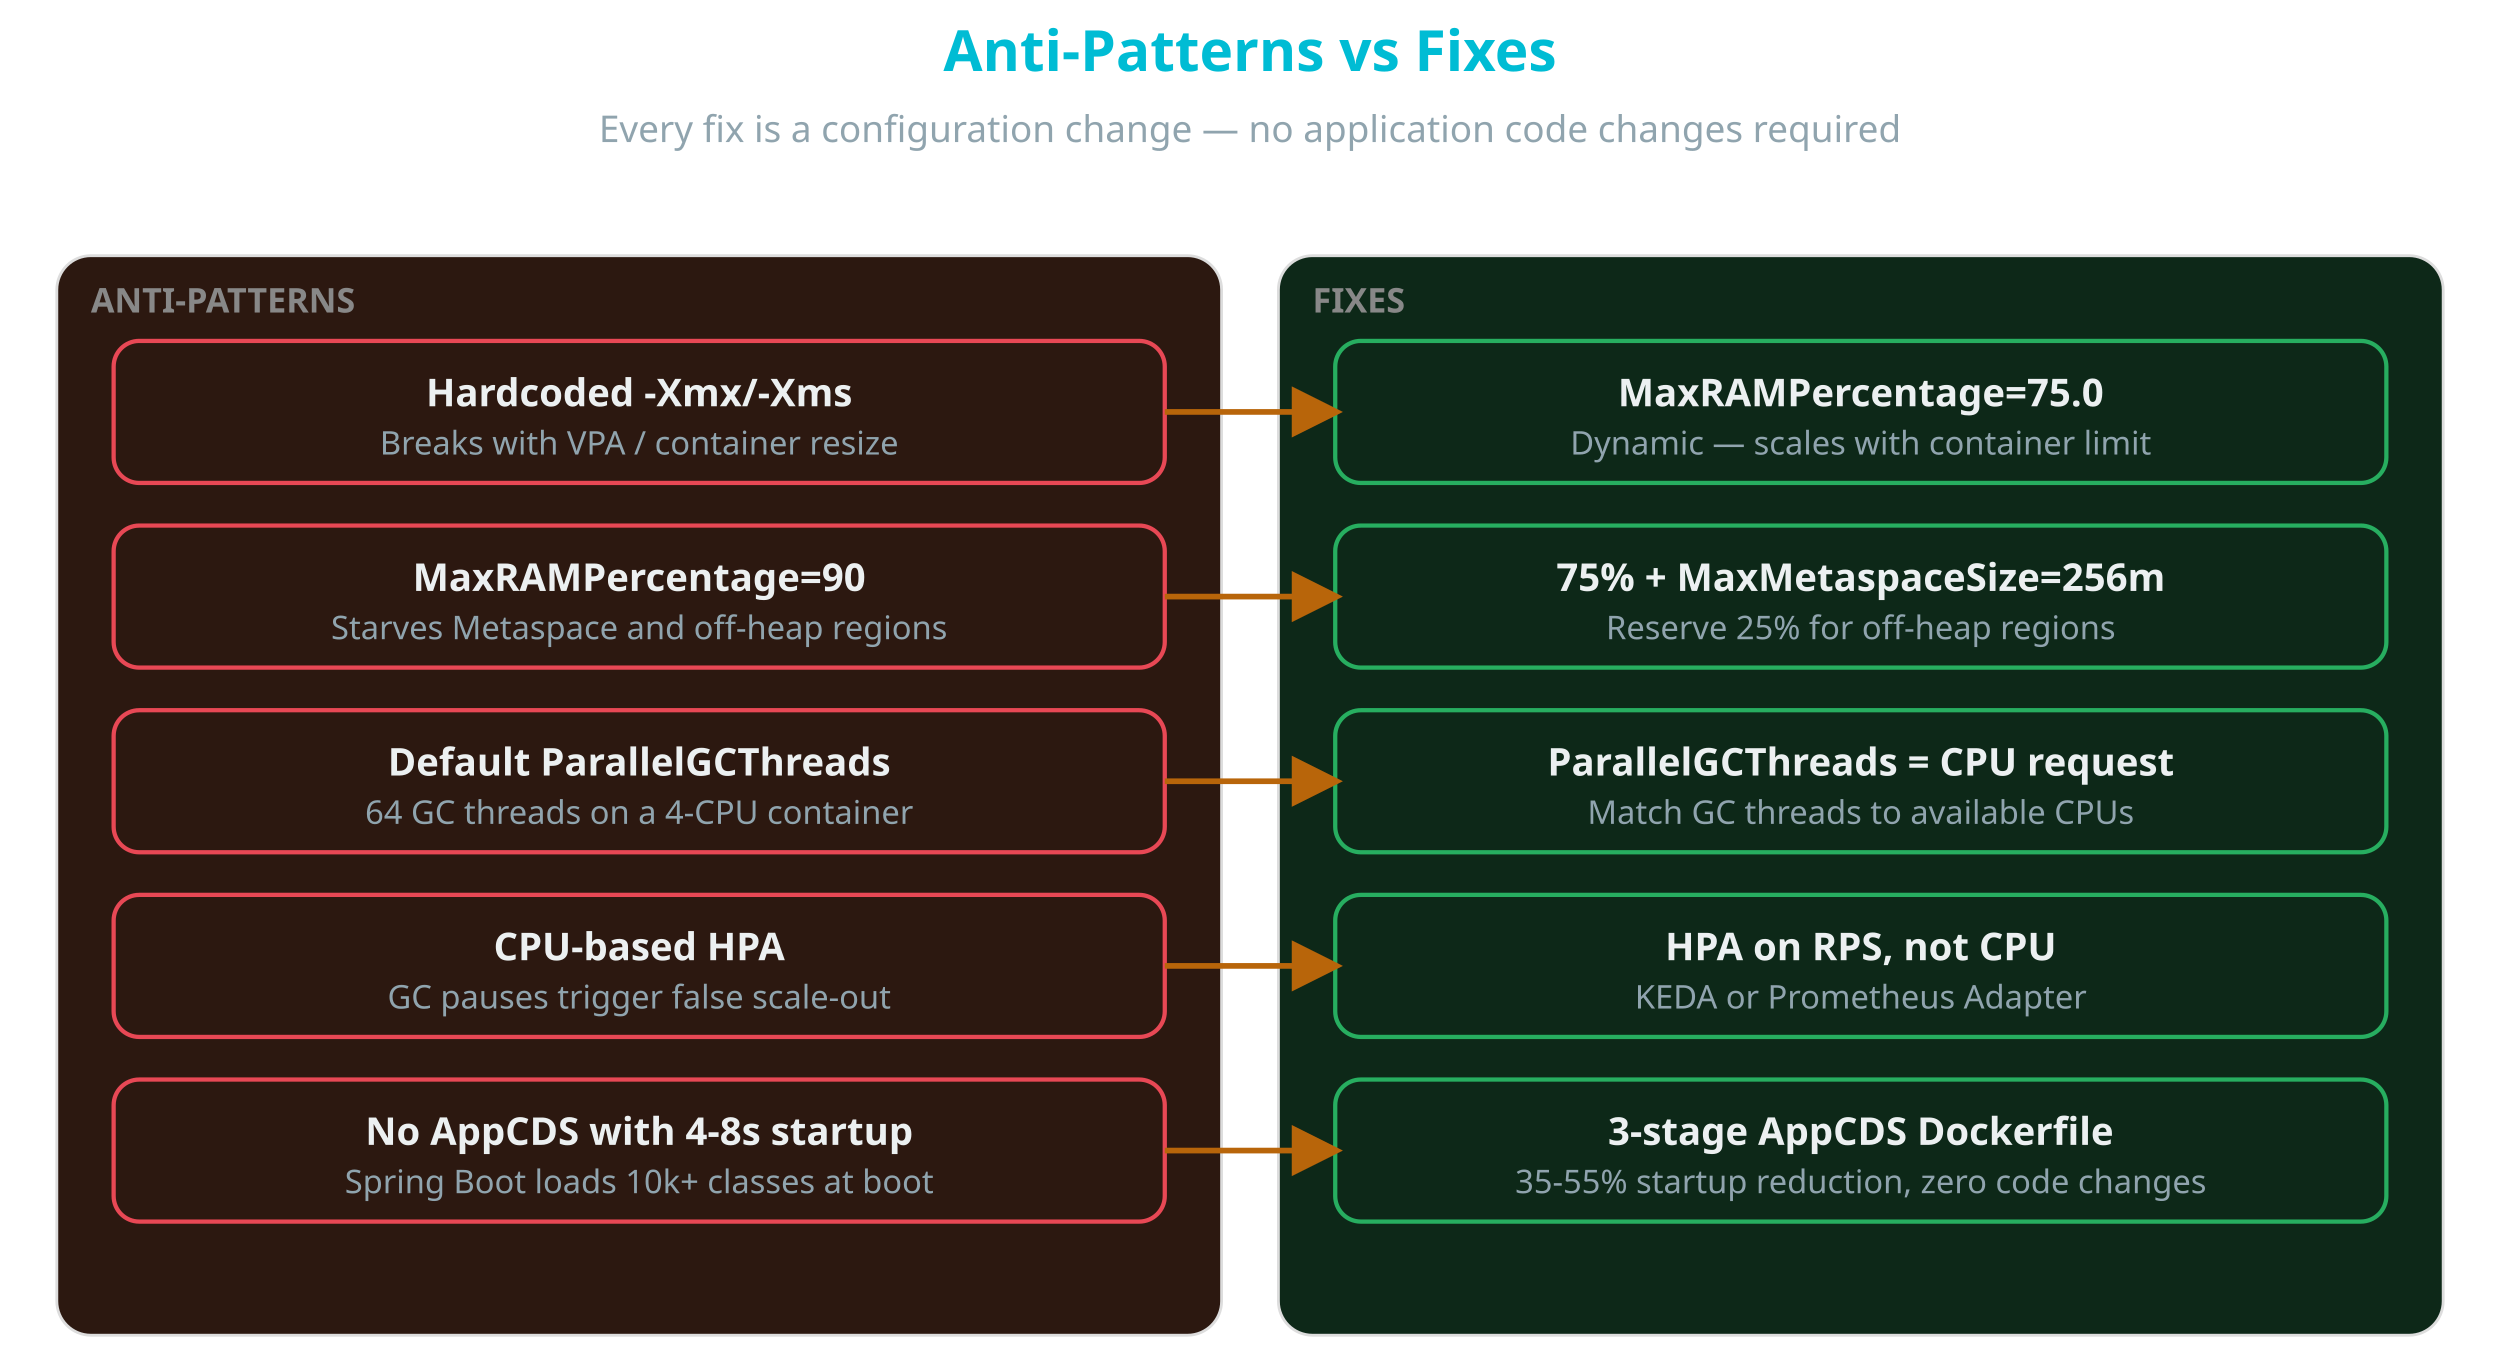
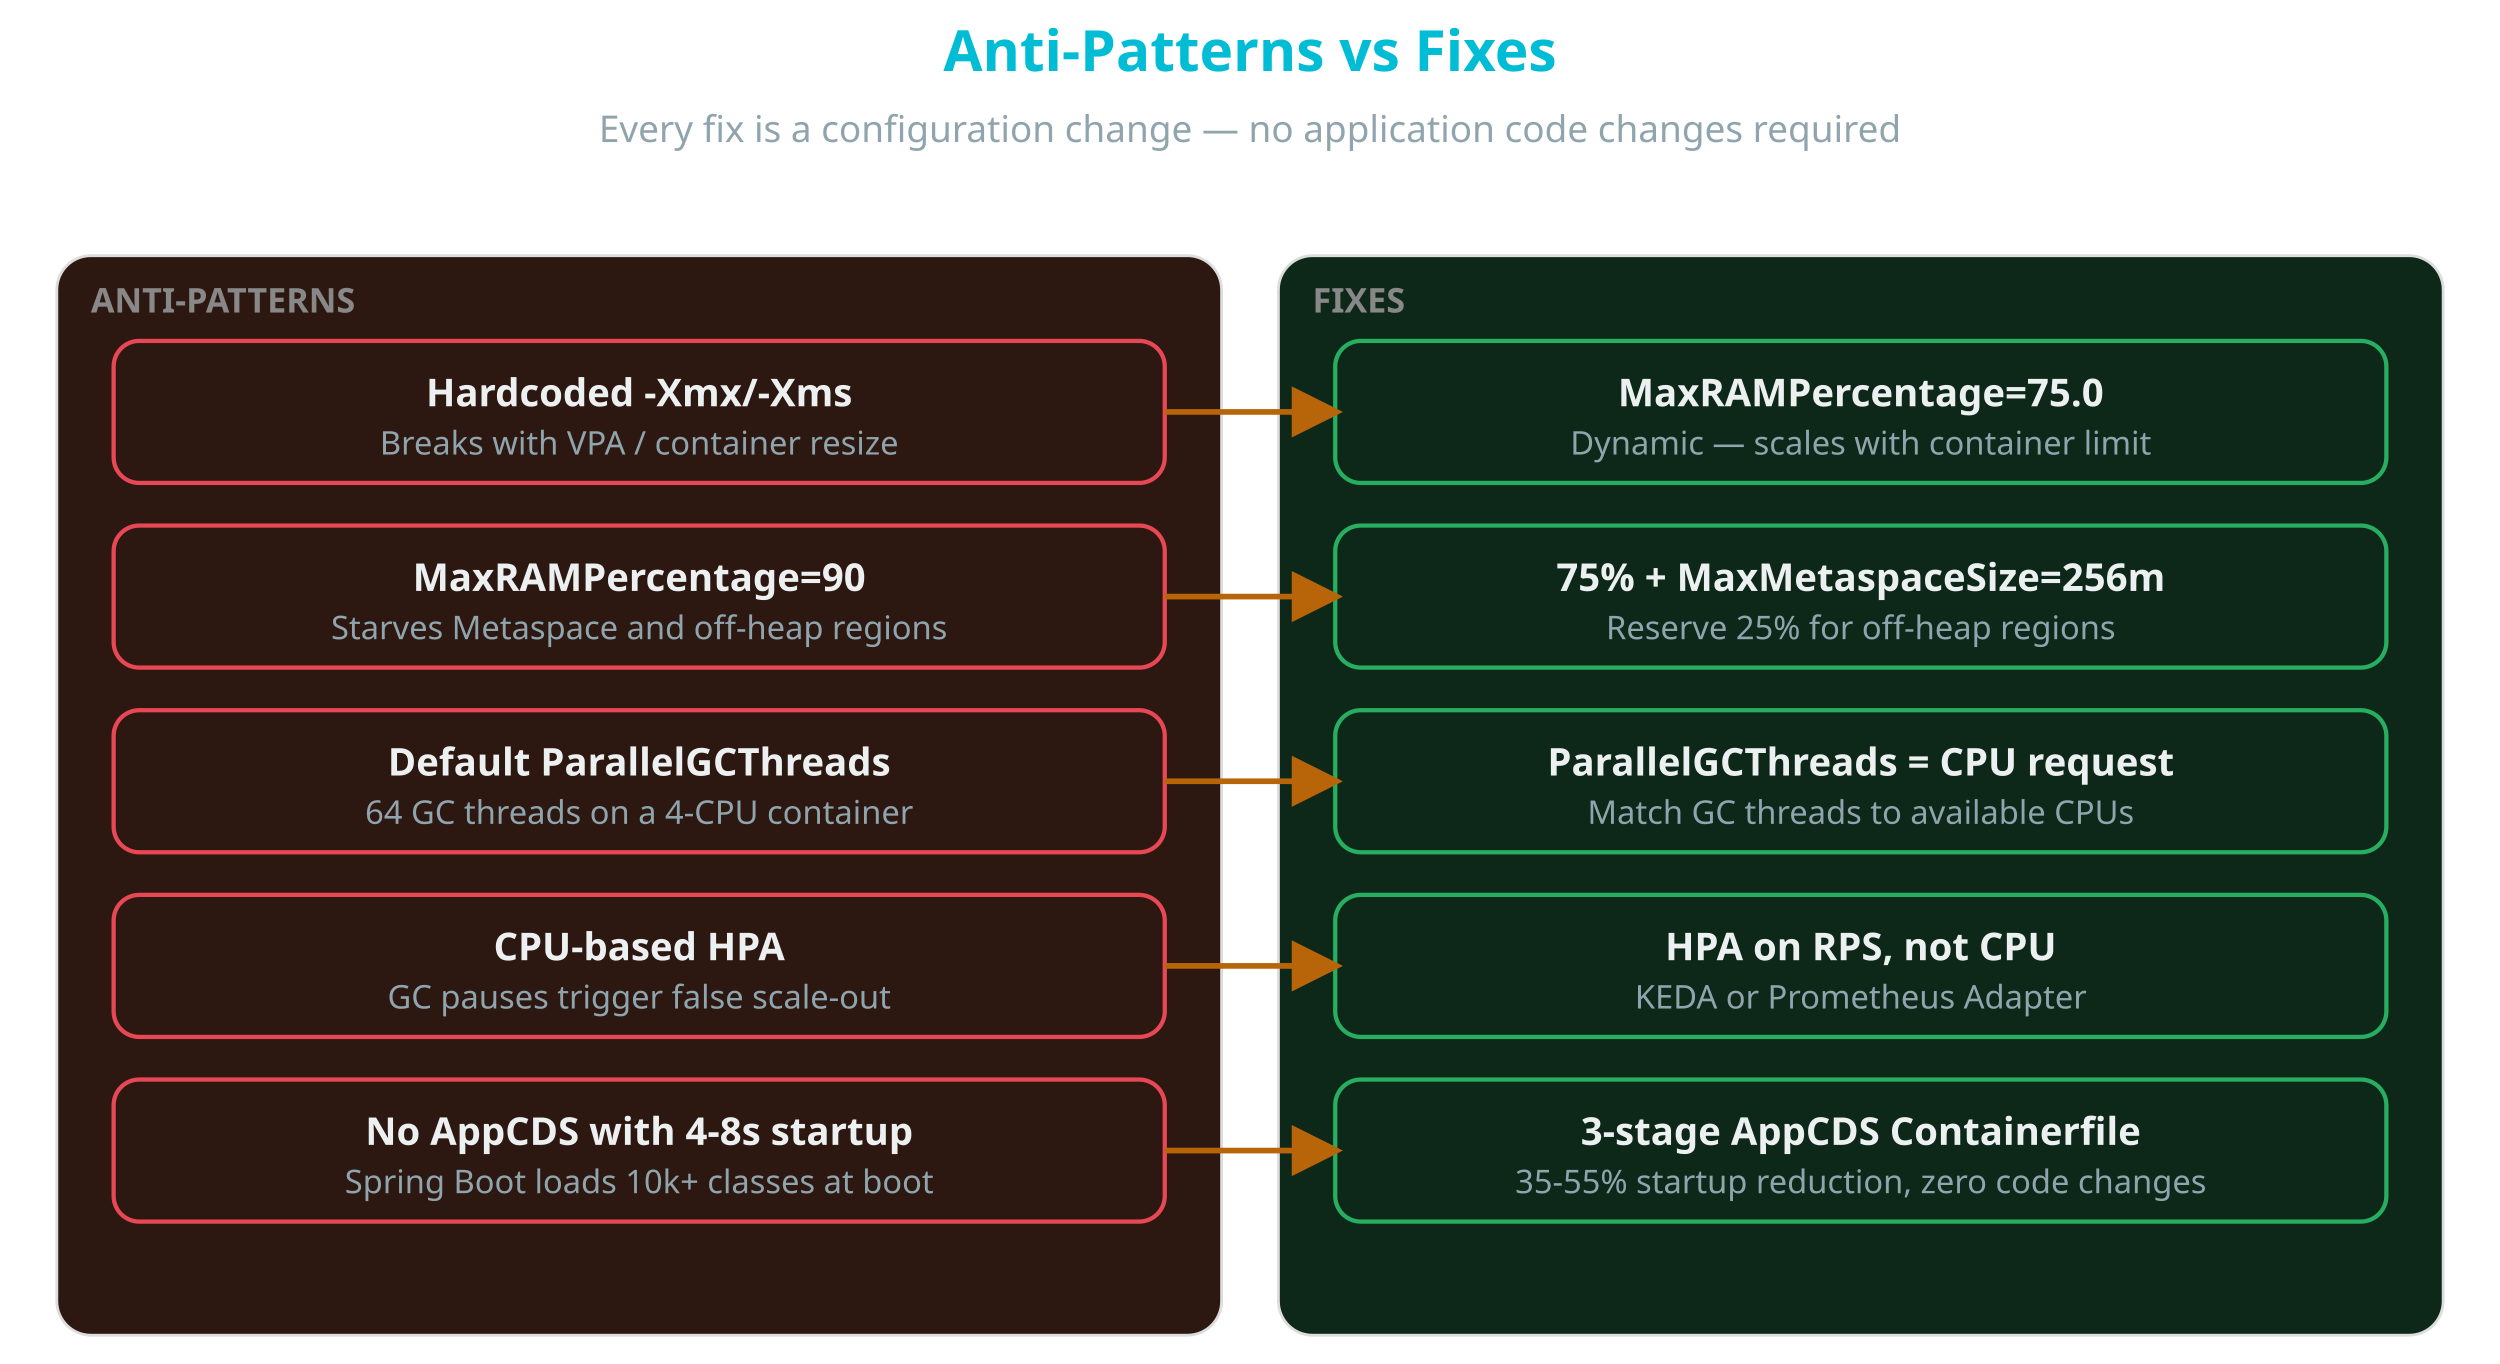
<svg xmlns="http://www.w3.org/2000/svg" viewBox="0 0 880 480" font-family="'Red Hat Text', system-ui, sans-serif" role="img">
  <defs>
    <marker id="a" viewBox="0 0 10 10" refX="8.5" refY="5" markerWidth="9" markerHeight="9" orient="auto-start-reverse">
      <path d="M0,0 L10,5 L0,10 z" fill="#555" />
    </marker>
    <marker id="am" viewBox="0 0 10 10" refX="8.5" refY="5" markerWidth="9" markerHeight="9" orient="auto-start-reverse">
      <path d="M0,0 L10,5 L0,10 z" fill="#b8650a" />
    </marker>
  </defs>
  <rect x="20" y="90" width="410" height="380" rx="12" fill="#2C1810" stroke="#ddd" />
  <text x="32" y="110" font-size="12" font-weight="700" fill="#888">ANTI-PATTERNS</text>
  <rect x="450" y="90" width="410" height="380" rx="12" fill="#0D2818" stroke="#ddd" />
  <text x="462" y="110" font-size="12" font-weight="700" fill="#888">FIXES</text>
  <rect x="40" y="120" width="370" height="50" rx="9" fill="#2C1810" stroke="#E84855" stroke-width="1.5" />
  <text x="225.0" y="143.0" font-size="13.5" font-weight="700" fill="#ECF0F1" text-anchor="middle">Hardcoded -Xmx/-Xms</text>
  <text x="225.0" y="160.0" font-size="11.5" fill="#90A4AE" text-anchor="middle">Breaks with VPA / container resize</text>
  <rect x="40" y="185" width="370" height="50" rx="9" fill="#2C1810" stroke="#E84855" stroke-width="1.5" />
  <text x="225.0" y="208.0" font-size="13.5" font-weight="700" fill="#ECF0F1" text-anchor="middle">MaxRAMPercentage=90</text>
  <text x="225.0" y="225.0" font-size="11.5" fill="#90A4AE" text-anchor="middle">Starves Metaspace and off-heap regions</text>
  <rect x="40" y="250" width="370" height="50" rx="9" fill="#2C1810" stroke="#E84855" stroke-width="1.5" />
  <text x="225.0" y="273.0" font-size="13.5" font-weight="700" fill="#ECF0F1" text-anchor="middle">Default ParallelGCThreads</text>
  <text x="225.0" y="290.0" font-size="11.5" fill="#90A4AE" text-anchor="middle">64 GC threads on a 4-CPU container</text>
  <rect x="40" y="315" width="370" height="50" rx="9" fill="#2C1810" stroke="#E84855" stroke-width="1.5" />
  <text x="225.0" y="338.0" font-size="13.5" font-weight="700" fill="#ECF0F1" text-anchor="middle">CPU-based HPA</text>
  <text x="225.0" y="355.0" font-size="11.5" fill="#90A4AE" text-anchor="middle">GC pauses trigger false scale-out</text>
  <rect x="40" y="380" width="370" height="50" rx="9" fill="#2C1810" stroke="#E84855" stroke-width="1.5" />
  <text x="225.0" y="403.0" font-size="13.5" font-weight="700" fill="#ECF0F1" text-anchor="middle">No AppCDS with 4-8s startup</text>
  <text x="225.0" y="420.0" font-size="11.5" fill="#90A4AE" text-anchor="middle">Spring Boot loads 10k+ classes at boot</text>
  <rect x="470" y="120" width="370" height="50" rx="9" fill="#0D2818" stroke="#27AE60" stroke-width="1.5" />
  <text x="655.0" y="143.0" font-size="13.5" font-weight="700" fill="#ECF0F1" text-anchor="middle">MaxRAMPercentage=75.0</text>
  <text x="655.0" y="160.0" font-size="11.5" fill="#90A4AE" text-anchor="middle">Dynamic — scales with container limit</text>
  <rect x="470" y="185" width="370" height="50" rx="9" fill="#0D2818" stroke="#27AE60" stroke-width="1.5" />
  <text x="655.0" y="208.0" font-size="13.5" font-weight="700" fill="#ECF0F1" text-anchor="middle">75% + MaxMetaspaceSize=256m</text>
  <text x="655.0" y="225.0" font-size="11.5" fill="#90A4AE" text-anchor="middle">Reserve 25% for off-heap regions</text>
  <rect x="470" y="250" width="370" height="50" rx="9" fill="#0D2818" stroke="#27AE60" stroke-width="1.5" />
  <text x="655.0" y="273.0" font-size="13.5" font-weight="700" fill="#ECF0F1" text-anchor="middle">ParallelGCThreads = CPU request</text>
  <text x="655.0" y="290.0" font-size="11.5" fill="#90A4AE" text-anchor="middle">Match GC threads to available CPUs</text>
  <rect x="470" y="315" width="370" height="50" rx="9" fill="#0D2818" stroke="#27AE60" stroke-width="1.5" />
  <text x="655.0" y="338.0" font-size="13.5" font-weight="700" fill="#ECF0F1" text-anchor="middle">HPA on RPS, not CPU</text>
  <text x="655.0" y="355.0" font-size="11.5" fill="#90A4AE" text-anchor="middle">KEDA or Prometheus Adapter</text>
  <rect x="470" y="380" width="370" height="50" rx="9" fill="#0D2818" stroke="#27AE60" stroke-width="1.5" />
-   <text x="655.0" y="403.0" font-size="13.5" font-weight="700" fill="#ECF0F1" text-anchor="middle">3-stage AppCDS Dockerfile</text>
+   <text x="655.0" y="403.0" font-size="13.5" font-weight="700" fill="#ECF0F1" text-anchor="middle">3-stage AppCDS Containerfile</text>
  <text x="655.0" y="420.0" font-size="11.5" fill="#90A4AE" text-anchor="middle">35-55% startup reduction, zero code changes</text>
  <path d="M410,145 L470,145" fill="none" stroke="#b8650a" stroke-width="2" marker-end="url(#am)" />
  <path d="M410,210 L470,210" fill="none" stroke="#b8650a" stroke-width="2" marker-end="url(#am)" />
  <path d="M410,275 L470,275" fill="none" stroke="#b8650a" stroke-width="2" marker-end="url(#am)" />
  <path d="M410,340 L470,340" fill="none" stroke="#b8650a" stroke-width="2" marker-end="url(#am)" />
  <path d="M410,405 L470,405" fill="none" stroke="#b8650a" stroke-width="2" marker-end="url(#am)" />
  <text x="440" y="25" font-size="20" fill="#00BCD4" text-anchor="middle" font-weight="700">Anti-Patterns vs Fixes</text>
  <text x="440" y="50" font-size="13" fill="#90A4AE" text-anchor="middle">Every fix is a configuration change — no application code changes required</text>
</svg>
